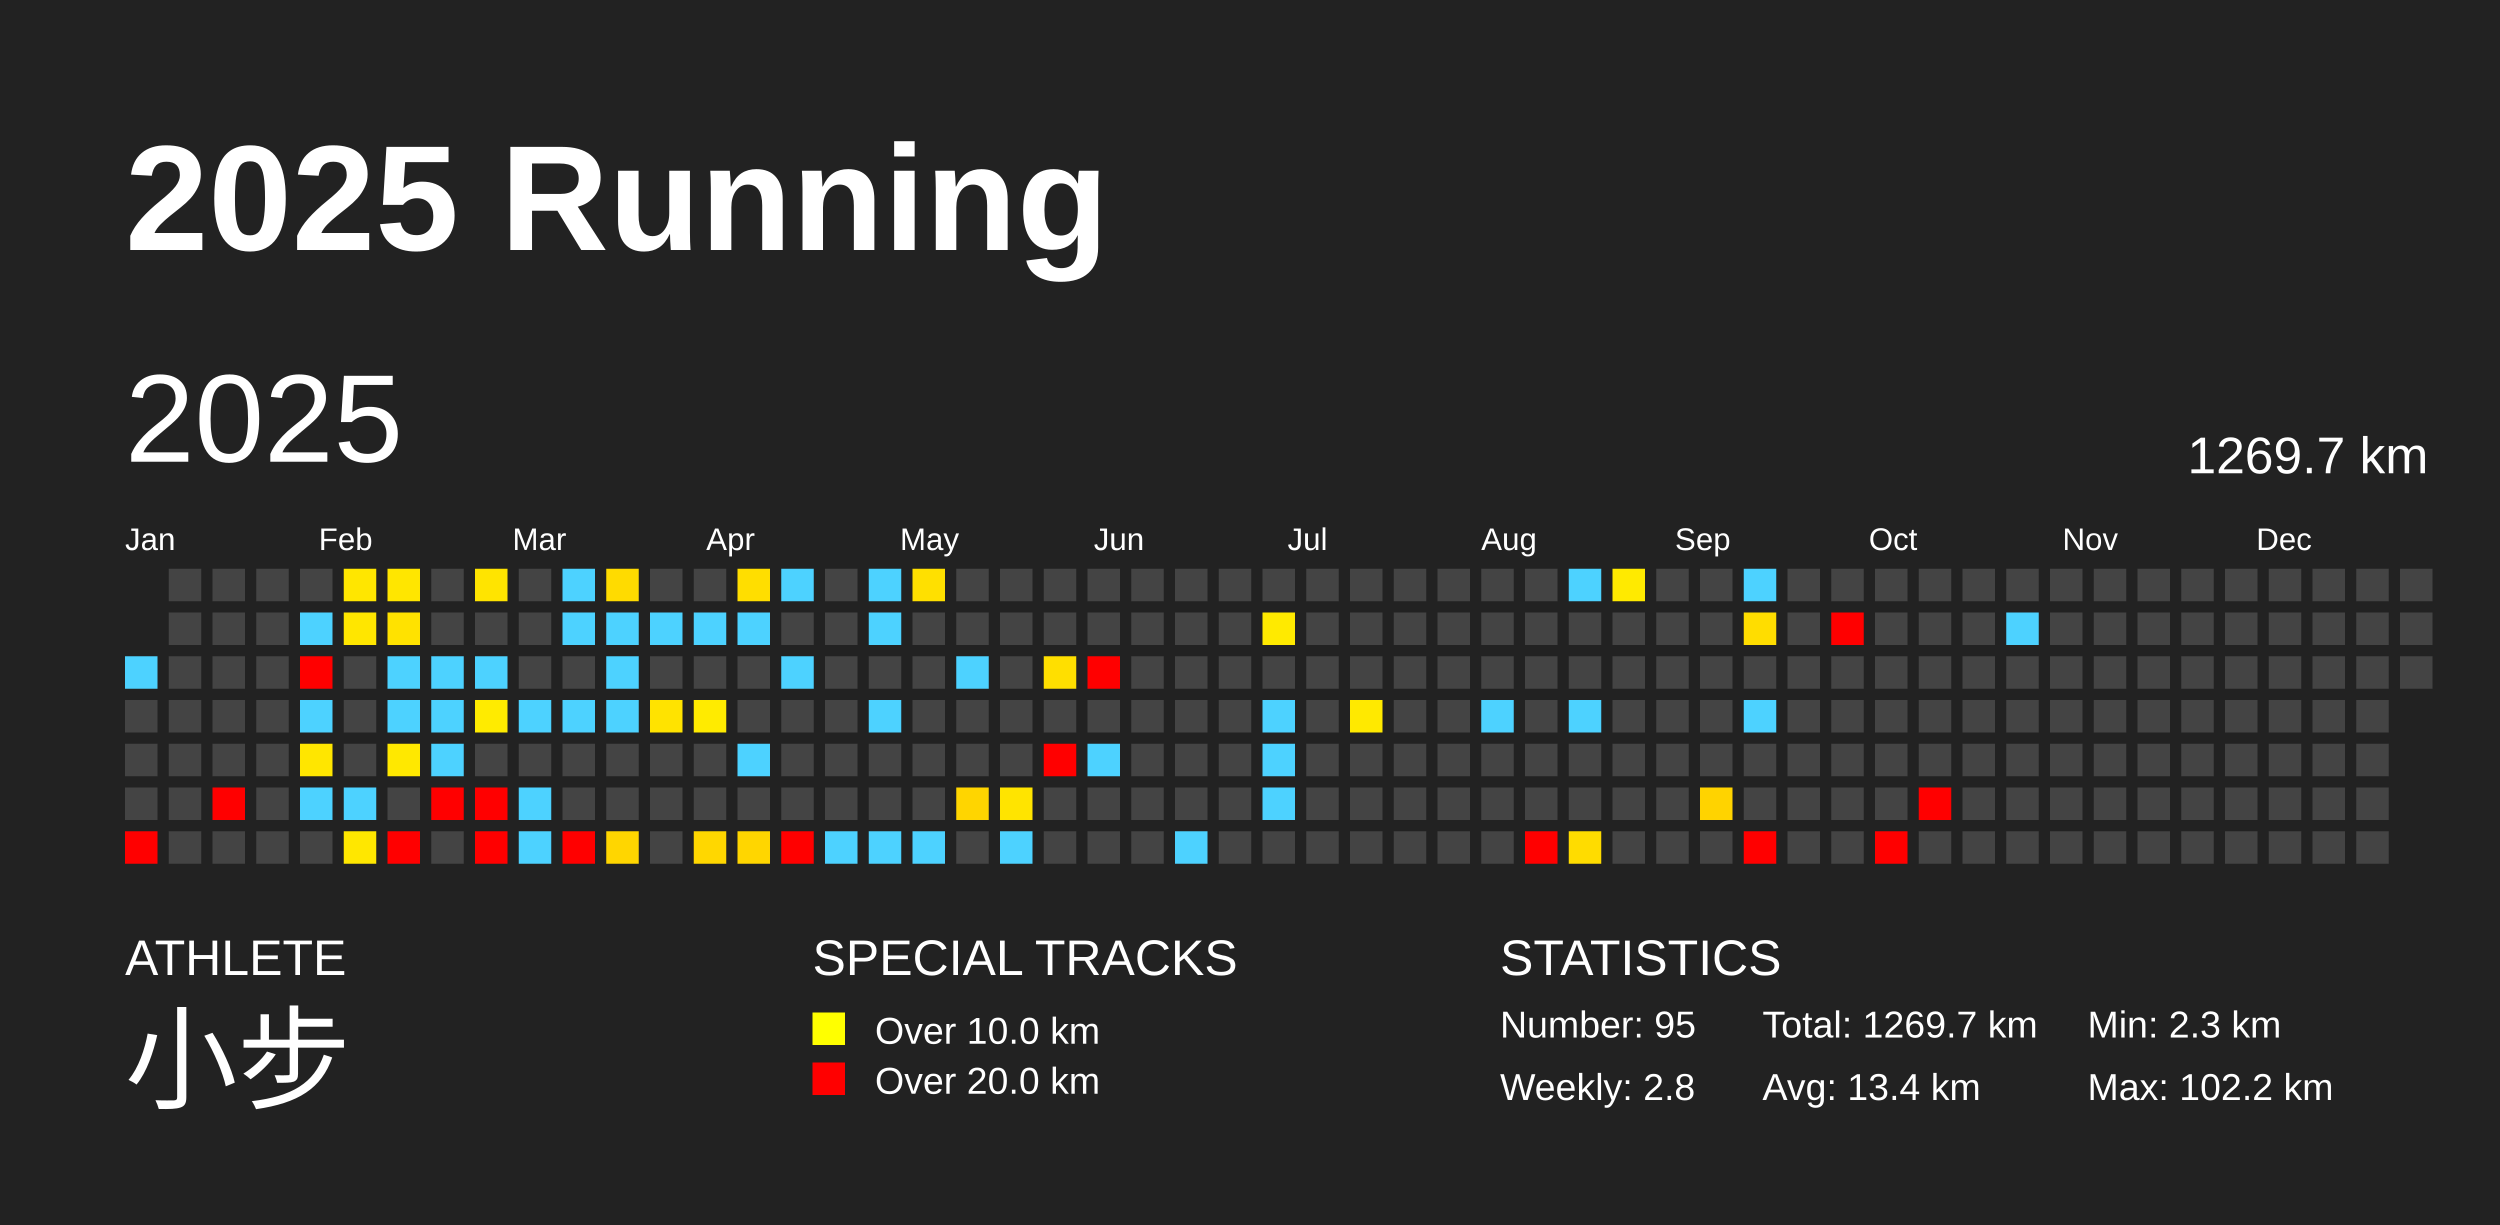
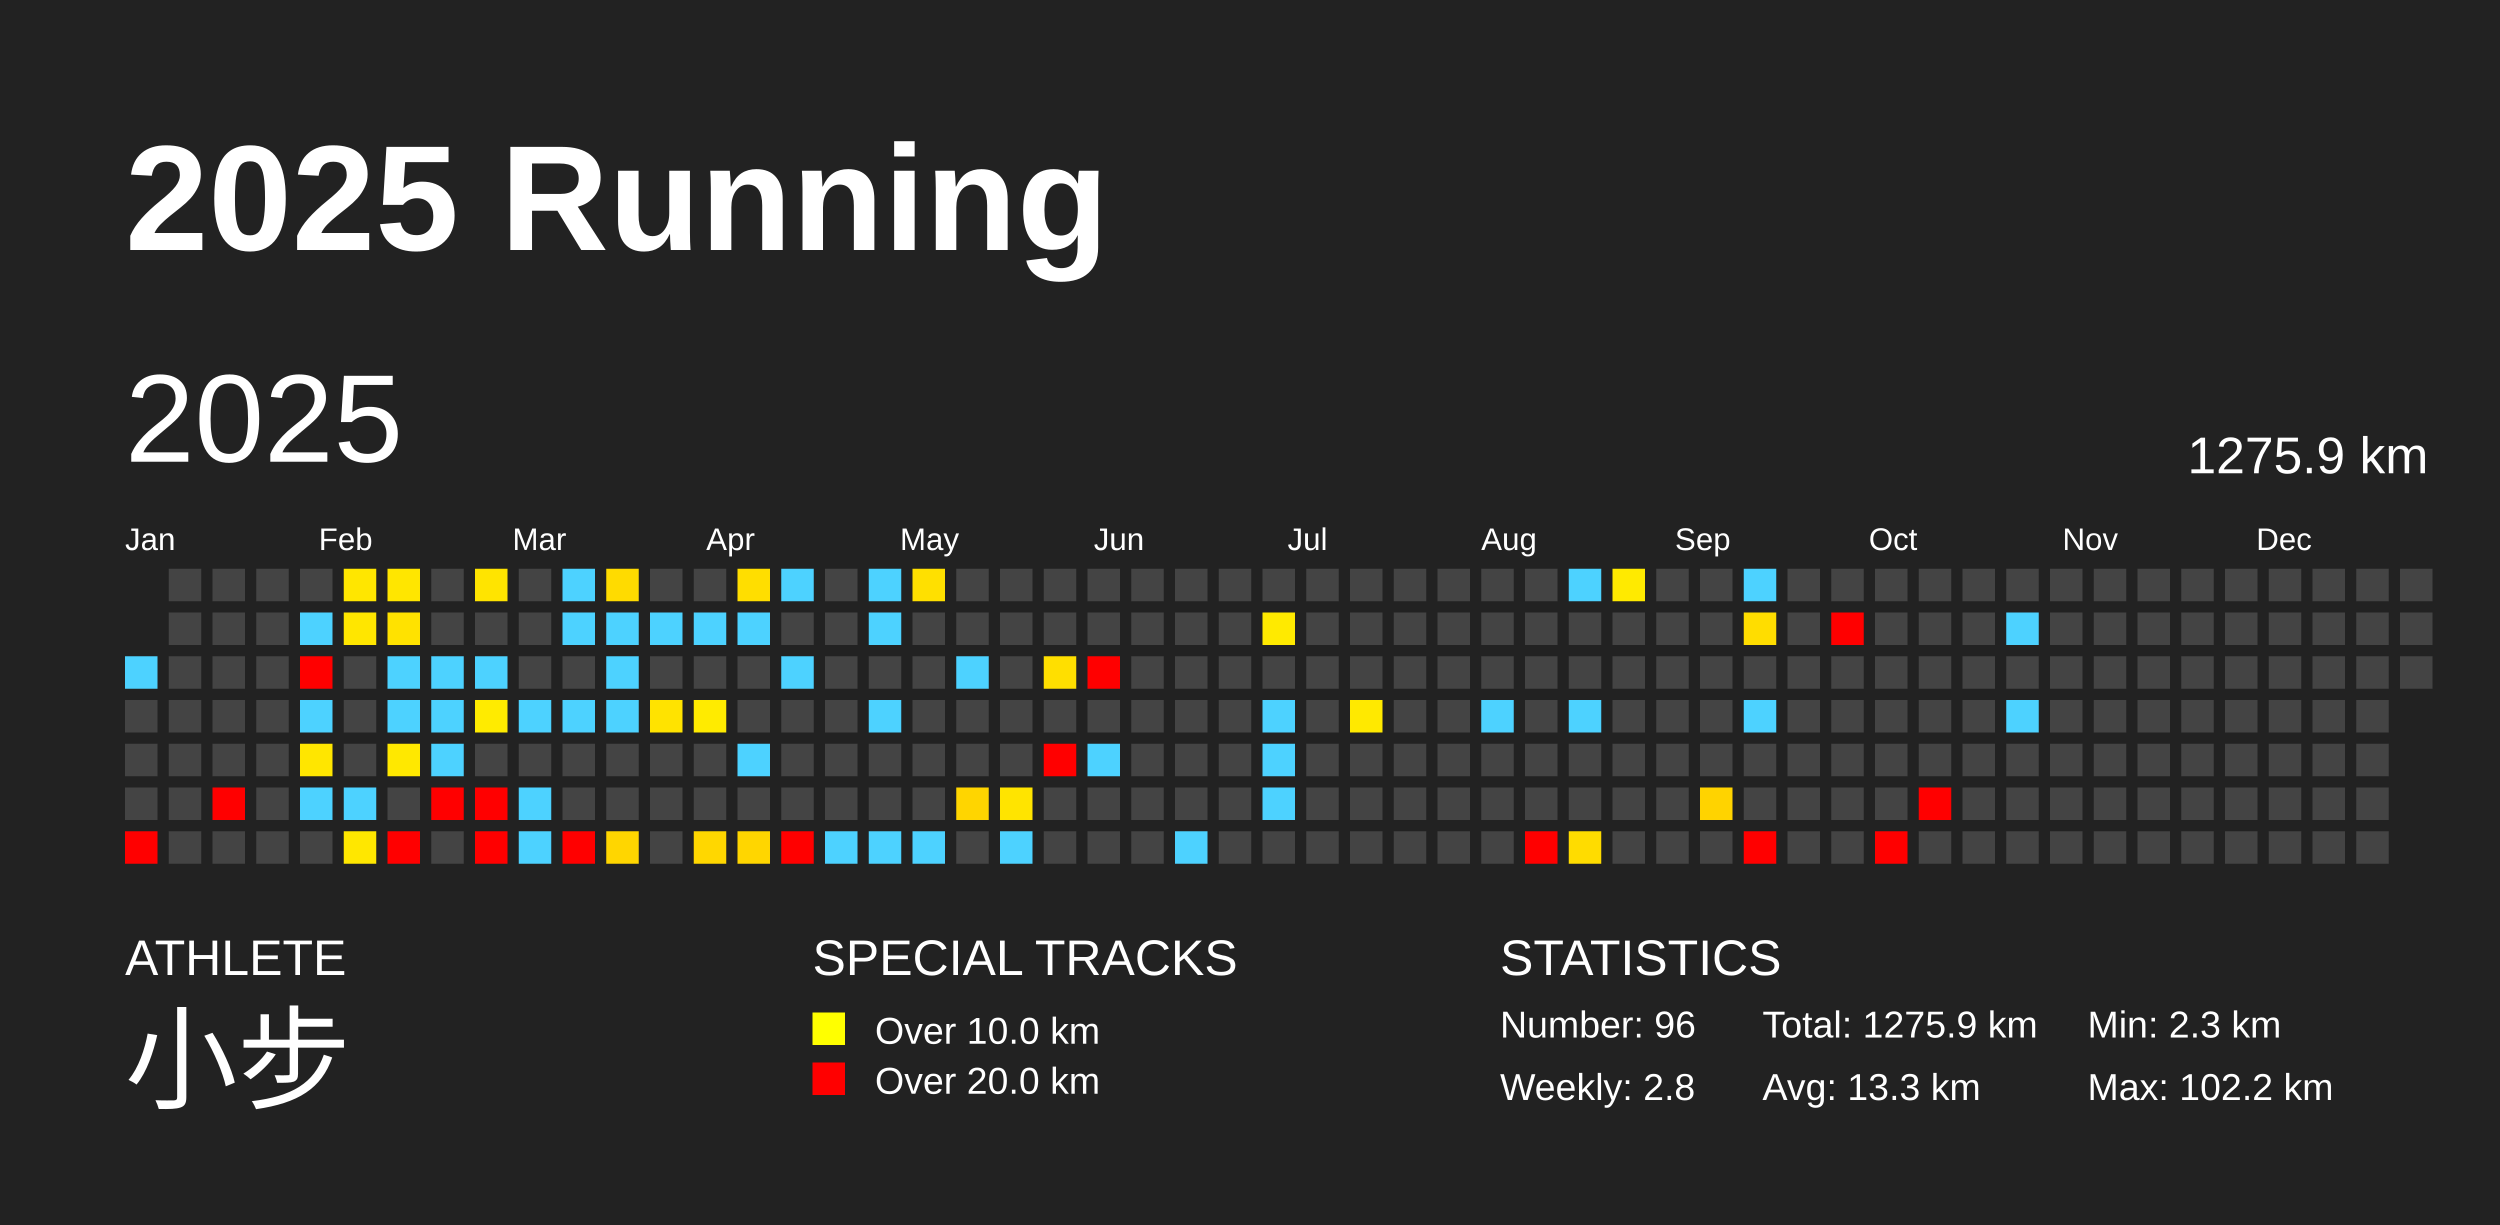
<svg xmlns="http://www.w3.org/2000/svg" baseProfile="full" height="98mm" version="1.1" viewBox="0,0,200,98" width="200mm">
  <defs />
  <rect fill="#222222" height="98" width="200" x="0" y="0" />
  <text fill="#FFFFFF" style="font-size:12px; font-family:Arial; font-weight:bold;" x="10" y="20">2025 Running</text>
  <text fill="#FFFFFF" style="font-size:4px; font-family:Arial" x="10" y="78">ATHLETE</text>
  <text fill="#FFFFFF" style="font-size:9px; font-family:Arial" x="10" y="88">小步</text>
  <text fill="#FFFFFF" style="font-size:4px; font-family:Arial" x="65" y="78">SPECIAL TRACKS</text>
  <rect fill="yellow" height="2.6" width="2.6" x="65" y="81" />
  <text fill="#FFFFFF" style="font-size:3px; font-family:Arial" x="70" y="83.5">Over 10.0 km</text>
  <rect fill="red" height="2.6" width="2.6" x="65" y="85" />
  <text fill="#FFFFFF" style="font-size:3px; font-family:Arial" x="70" y="87.5">Over 20.0 km</text>
  <text fill="#FFFFFF" style="font-size:4px; font-family:Arial" x="120" y="78">STATISTICS</text>
-   <text fill="#FFFFFF" style="font-size:3px; font-family:Arial" x="120" y="83">Number: 95</text>
+   <text fill="#FFFFFF" style="font-size:3px; font-family:Arial" x="120" y="83">Number: 96</text>
  <text fill="#FFFFFF" style="font-size:3px; font-family:Arial" x="120" y="88">Weekly: 2.8</text>
-   <text fill="#FFFFFF" style="font-size:3px; font-family:Arial" x="141" y="83">Total: 1269.7 km</text>
-   <text fill="#FFFFFF" style="font-size:3px; font-family:Arial" x="141" y="88">Avg: 13.4 km</text>
+   <text fill="#FFFFFF" style="font-size:3px; font-family:Arial" x="141" y="83">Total: 1275.9 km</text>
+   <text fill="#FFFFFF" style="font-size:3px; font-family:Arial" x="141" y="88">Avg: 13.3 km</text>
  <text fill="#FFFFFF" style="font-size:3px; font-family:Arial" x="167" y="83">Min: 2.3 km</text>
  <text fill="#FFFFFF" style="font-size:3px; font-family:Arial" x="167" y="88">Max: 102.2 km</text>
  <text dominant-baseline="hanging" fill="#FFFFFF" style="font-size:10.0px; font-family:Arial;" x="10" y="30">2025</text>
-   <text dominant-baseline="hanging" fill="#FFFFFF" style="font-size:4.125px; font-family:Arial;" x="175" y="35">1269.7 km</text>
+   <text dominant-baseline="hanging" fill="#FFFFFF" style="font-size:4.125px; font-family:Arial;" x="175" y="35">1275.9 km</text>
  <text fill="#FFFFFF" style="font-size:2.5px; font-family:Arial" x="10.0" y="44">Jan</text>
  <text fill="#FFFFFF" style="font-size:2.5px; font-family:Arial" x="25.5" y="44">Feb</text>
  <text fill="#FFFFFF" style="font-size:2.5px; font-family:Arial" x="41.0" y="44">Mar</text>
  <text fill="#FFFFFF" style="font-size:2.5px; font-family:Arial" x="56.5" y="44">Apr</text>
  <text fill="#FFFFFF" style="font-size:2.5px; font-family:Arial" x="72.0" y="44">May</text>
  <text fill="#FFFFFF" style="font-size:2.5px; font-family:Arial" x="87.5" y="44">Jun</text>
  <text fill="#FFFFFF" style="font-size:2.5px; font-family:Arial" x="103.0" y="44">Jul</text>
  <text fill="#FFFFFF" style="font-size:2.5px; font-family:Arial" x="118.5" y="44">Aug</text>
  <text fill="#FFFFFF" style="font-size:2.5px; font-family:Arial" x="134.0" y="44">Sep</text>
  <text fill="#FFFFFF" style="font-size:2.5px; font-family:Arial" x="149.5" y="44">Oct</text>
  <text fill="#FFFFFF" style="font-size:2.5px; font-family:Arial" x="165.0" y="44">Nov</text>
  <text fill="#FFFFFF" style="font-size:2.5px; font-family:Arial" x="180.5" y="44">Dec</text>
  <rect fill="#4dd2ff" height="2.6" width="2.6" x="10.0" y="52.5" />
  <rect fill="#444444" height="2.6" width="2.6" x="10.0" y="56.0" />
  <rect fill="#444444" height="2.6" width="2.6" x="10.0" y="59.5" />
  <rect fill="#444444" height="2.6" width="2.6" x="10.0" y="63.0" />
  <rect fill="red" height="2.6" width="2.6" x="10.0" y="66.5" />
  <rect fill="#444444" height="2.6" width="2.6" x="13.5" y="45.5" />
  <rect fill="#444444" height="2.6" width="2.6" x="13.5" y="49.0" />
  <rect fill="#444444" height="2.6" width="2.6" x="13.5" y="52.5" />
  <rect fill="#444444" height="2.6" width="2.6" x="13.5" y="56.0" />
  <rect fill="#444444" height="2.6" width="2.6" x="13.5" y="59.5" />
  <rect fill="#444444" height="2.6" width="2.6" x="13.5" y="63.0" />
  <rect fill="#444444" height="2.6" width="2.6" x="13.5" y="66.5" />
  <rect fill="#444444" height="2.6" width="2.6" x="17.0" y="45.5" />
  <rect fill="#444444" height="2.6" width="2.6" x="17.0" y="49.0" />
  <rect fill="#444444" height="2.6" width="2.6" x="17.0" y="52.5" />
  <rect fill="#444444" height="2.6" width="2.6" x="17.0" y="56.0" />
  <rect fill="#444444" height="2.6" width="2.6" x="17.0" y="59.5" />
  <rect fill="red" height="2.6" width="2.6" x="17.0" y="63.0" />
  <rect fill="#444444" height="2.6" width="2.6" x="17.0" y="66.5" />
  <rect fill="#444444" height="2.6" width="2.6" x="20.5" y="45.5" />
  <rect fill="#444444" height="2.6" width="2.6" x="20.5" y="49.0" />
  <rect fill="#444444" height="2.6" width="2.6" x="20.5" y="52.5" />
  <rect fill="#444444" height="2.6" width="2.6" x="20.5" y="56.0" />
  <rect fill="#444444" height="2.6" width="2.6" x="20.5" y="59.5" />
  <rect fill="#444444" height="2.6" width="2.6" x="20.5" y="63.0" />
  <rect fill="#444444" height="2.6" width="2.6" x="20.5" y="66.5" />
  <rect fill="#444444" height="2.6" width="2.6" x="24.0" y="45.5" />
  <rect fill="#4dd2ff" height="2.6" width="2.6" x="24.0" y="49.0" />
  <rect fill="red" height="2.6" width="2.6" x="24.0" y="52.5" />
  <rect fill="#4dd2ff" height="2.6" width="2.6" x="24.0" y="56.0" />
  <rect fill="#ffe600" height="2.6" width="2.6" x="24.0" y="59.5" />
  <rect fill="#4dd2ff" height="2.6" width="2.6" x="24.0" y="63.0" />
  <rect fill="#444444" height="2.6" width="2.6" x="24.0" y="66.5" />
  <rect fill="#ffe600" height="2.6" width="2.6" x="27.5" y="45.5" />
  <rect fill="#ffe600" height="2.6" width="2.6" x="27.5" y="49.0" />
  <rect fill="#444444" height="2.6" width="2.6" x="27.5" y="52.5" />
  <rect fill="#444444" height="2.6" width="2.6" x="27.5" y="56.0" />
  <rect fill="#444444" height="2.6" width="2.6" x="27.5" y="59.5" />
  <rect fill="#4dd2ff" height="2.6" width="2.6" x="27.5" y="63.0" />
  <rect fill="#ffe700" height="2.6" width="2.6" x="27.5" y="66.5" />
  <rect fill="#ffe600" height="2.6" width="2.6" x="31.0" y="45.5" />
  <rect fill="#ffe200" height="2.6" width="2.6" x="31.0" y="49.0" />
  <rect fill="#4dd2ff" height="2.6" width="2.6" x="31.0" y="52.5" />
  <rect fill="#4dd2ff" height="2.6" width="2.6" x="31.0" y="56.0" />
  <rect fill="#ffe800" height="2.6" width="2.6" x="31.0" y="59.5" />
  <rect fill="#444444" height="2.6" width="2.6" x="31.0" y="63.0" />
  <rect fill="red" height="2.6" width="2.6" x="31.0" y="66.5" />
  <rect fill="#444444" height="2.6" width="2.6" x="34.5" y="45.5" />
  <rect fill="#444444" height="2.6" width="2.6" x="34.5" y="49.0" />
  <rect fill="#4dd2ff" height="2.6" width="2.6" x="34.5" y="52.5" />
  <rect fill="#4dd2ff" height="2.6" width="2.6" x="34.5" y="56.0" />
  <rect fill="#4dd2ff" height="2.6" width="2.6" x="34.5" y="59.5" />
  <rect fill="red" height="2.6" width="2.6" x="34.5" y="63.0" />
  <rect fill="#444444" height="2.6" width="2.6" x="34.5" y="66.5" />
  <rect fill="#ffe400" height="2.6" width="2.6" x="38.0" y="45.5" />
  <rect fill="#444444" height="2.6" width="2.6" x="38.0" y="49.0" />
  <rect fill="#4dd2ff" height="2.6" width="2.6" x="38.0" y="52.5" />
  <rect fill="#ffeb00" height="2.6" width="2.6" x="38.0" y="56.0" />
  <rect fill="#444444" height="2.6" width="2.6" x="38.0" y="59.5" />
  <rect fill="red" height="2.6" width="2.6" x="38.0" y="63.0" />
  <rect fill="red" height="2.6" width="2.6" x="38.0" y="66.5" />
  <rect fill="#444444" height="2.6" width="2.6" x="41.5" y="45.5" />
  <rect fill="#444444" height="2.6" width="2.6" x="41.5" y="49.0" />
  <rect fill="#444444" height="2.6" width="2.6" x="41.5" y="52.5" />
  <rect fill="#4dd2ff" height="2.6" width="2.6" x="41.5" y="56.0" />
  <rect fill="#444444" height="2.6" width="2.6" x="41.5" y="59.5" />
  <rect fill="#4dd2ff" height="2.6" width="2.6" x="41.5" y="63.0" />
  <rect fill="#4dd2ff" height="2.6" width="2.6" x="41.5" y="66.5" />
  <rect fill="#4dd2ff" height="2.6" width="2.6" x="45.0" y="45.5" />
  <rect fill="#4dd2ff" height="2.6" width="2.6" x="45.0" y="49.0" />
  <rect fill="#444444" height="2.6" width="2.6" x="45.0" y="52.5" />
  <rect fill="#4dd2ff" height="2.6" width="2.6" x="45.0" y="56.0" />
  <rect fill="#444444" height="2.6" width="2.6" x="45.0" y="59.5" />
  <rect fill="#444444" height="2.6" width="2.6" x="45.0" y="63.0" />
  <rect fill="red" height="2.6" width="2.6" x="45.0" y="66.5" />
  <rect fill="#ffdb00" height="2.6" width="2.6" x="48.5" y="45.5" />
  <rect fill="#4dd2ff" height="2.6" width="2.6" x="48.5" y="49.0" />
  <rect fill="#4dd2ff" height="2.6" width="2.6" x="48.5" y="52.5" />
  <rect fill="#4dd2ff" height="2.6" width="2.6" x="48.5" y="56.0" />
  <rect fill="#444444" height="2.6" width="2.6" x="48.5" y="59.5" />
  <rect fill="#444444" height="2.6" width="2.6" x="48.5" y="63.0" />
  <rect fill="#ffd600" height="2.6" width="2.6" x="48.5" y="66.5" />
  <rect fill="#444444" height="2.6" width="2.6" x="52.0" y="45.5" />
  <rect fill="#4dd2ff" height="2.6" width="2.6" x="52.0" y="49.0" />
  <rect fill="#444444" height="2.6" width="2.6" x="52.0" y="52.5" />
  <rect fill="#ffe300" height="2.6" width="2.6" x="52.0" y="56.0" />
  <rect fill="#444444" height="2.6" width="2.6" x="52.0" y="59.5" />
  <rect fill="#444444" height="2.6" width="2.6" x="52.0" y="63.0" />
  <rect fill="#444444" height="2.6" width="2.6" x="52.0" y="66.5" />
  <rect fill="#444444" height="2.6" width="2.6" x="55.5" y="45.5" />
  <rect fill="#4dd2ff" height="2.6" width="2.6" x="55.5" y="49.0" />
  <rect fill="#444444" height="2.6" width="2.6" x="55.5" y="52.5" />
  <rect fill="#ffeb00" height="2.6" width="2.6" x="55.5" y="56.0" />
  <rect fill="#444444" height="2.6" width="2.6" x="55.5" y="59.5" />
  <rect fill="#444444" height="2.6" width="2.6" x="55.5" y="63.0" />
  <rect fill="#ffd700" height="2.6" width="2.6" x="55.5" y="66.5" />
  <rect fill="#ffde00" height="2.6" width="2.6" x="59.0" y="45.5" />
  <rect fill="#4dd2ff" height="2.6" width="2.6" x="59.0" y="49.0" />
  <rect fill="#444444" height="2.6" width="2.6" x="59.0" y="52.5" />
  <rect fill="#444444" height="2.6" width="2.6" x="59.0" y="56.0" />
  <rect fill="#4dd2ff" height="2.6" width="2.6" x="59.0" y="59.5" />
  <rect fill="#444444" height="2.6" width="2.6" x="59.0" y="63.0" />
  <rect fill="#ffd600" height="2.6" width="2.6" x="59.0" y="66.5" />
  <rect fill="#4dd2ff" height="2.6" width="2.6" x="62.5" y="45.5" />
  <rect fill="#444444" height="2.6" width="2.6" x="62.5" y="49.0" />
  <rect fill="#4dd2ff" height="2.6" width="2.6" x="62.5" y="52.5" />
  <rect fill="#444444" height="2.6" width="2.6" x="62.5" y="56.0" />
  <rect fill="#444444" height="2.6" width="2.6" x="62.5" y="59.5" />
  <rect fill="#444444" height="2.6" width="2.6" x="62.5" y="63.0" />
  <rect fill="red" height="2.6" width="2.6" x="62.5" y="66.5" />
  <rect fill="#444444" height="2.6" width="2.6" x="66.0" y="45.5" />
  <rect fill="#444444" height="2.6" width="2.6" x="66.0" y="49.0" />
  <rect fill="#444444" height="2.6" width="2.6" x="66.0" y="52.5" />
  <rect fill="#444444" height="2.6" width="2.6" x="66.0" y="56.0" />
  <rect fill="#444444" height="2.6" width="2.6" x="66.0" y="59.5" />
  <rect fill="#444444" height="2.6" width="2.6" x="66.0" y="63.0" />
  <rect fill="#4dd2ff" height="2.6" width="2.6" x="66.0" y="66.5" />
  <rect fill="#4dd2ff" height="2.6" width="2.6" x="69.5" y="45.5" />
  <rect fill="#4dd2ff" height="2.6" width="2.6" x="69.5" y="49.0" />
  <rect fill="#444444" height="2.6" width="2.6" x="69.5" y="52.5" />
  <rect fill="#4dd2ff" height="2.6" width="2.6" x="69.5" y="56.0" />
  <rect fill="#444444" height="2.6" width="2.6" x="69.5" y="59.5" />
  <rect fill="#444444" height="2.6" width="2.6" x="69.5" y="63.0" />
  <rect fill="#4dd2ff" height="2.6" width="2.6" x="69.5" y="66.5" />
  <rect fill="#ffe000" height="2.6" width="2.6" x="73.0" y="45.5" />
  <rect fill="#444444" height="2.6" width="2.6" x="73.0" y="49.0" />
  <rect fill="#444444" height="2.6" width="2.6" x="73.0" y="52.5" />
  <rect fill="#444444" height="2.6" width="2.6" x="73.0" y="56.0" />
  <rect fill="#444444" height="2.6" width="2.6" x="73.0" y="59.5" />
  <rect fill="#444444" height="2.6" width="2.6" x="73.0" y="63.0" />
  <rect fill="#4dd2ff" height="2.6" width="2.6" x="73.0" y="66.5" />
  <rect fill="#444444" height="2.6" width="2.6" x="76.5" y="45.5" />
  <rect fill="#444444" height="2.6" width="2.6" x="76.5" y="49.0" />
  <rect fill="#4dd2ff" height="2.6" width="2.6" x="76.5" y="52.5" />
  <rect fill="#444444" height="2.6" width="2.6" x="76.5" y="56.0" />
  <rect fill="#444444" height="2.6" width="2.6" x="76.5" y="59.5" />
  <rect fill="#ffd500" height="2.6" width="2.6" x="76.5" y="63.0" />
  <rect fill="#444444" height="2.6" width="2.6" x="76.5" y="66.5" />
  <rect fill="#444444" height="2.6" width="2.6" x="80.0" y="45.5" />
  <rect fill="#444444" height="2.6" width="2.6" x="80.0" y="49.0" />
  <rect fill="#444444" height="2.6" width="2.6" x="80.0" y="52.5" />
  <rect fill="#444444" height="2.6" width="2.6" x="80.0" y="56.0" />
  <rect fill="#444444" height="2.6" width="2.6" x="80.0" y="59.5" />
  <rect fill="#ffe400" height="2.6" width="2.6" x="80.0" y="63.0" />
  <rect fill="#4dd2ff" height="2.6" width="2.6" x="80.0" y="66.5" />
  <rect fill="#444444" height="2.6" width="2.6" x="83.5" y="45.5" />
  <rect fill="#444444" height="2.6" width="2.6" x="83.5" y="49.0" />
  <rect fill="#ffdf00" height="2.6" width="2.6" x="83.5" y="52.5" />
  <rect fill="#444444" height="2.6" width="2.6" x="83.5" y="56.0" />
  <rect fill="red" height="2.6" width="2.6" x="83.5" y="59.5" />
  <rect fill="#444444" height="2.6" width="2.6" x="83.5" y="63.0" />
  <rect fill="#444444" height="2.6" width="2.6" x="83.5" y="66.5" />
  <rect fill="#444444" height="2.6" width="2.6" x="87.0" y="45.5" />
  <rect fill="#444444" height="2.6" width="2.6" x="87.0" y="49.0" />
  <rect fill="red" height="2.6" width="2.6" x="87.0" y="52.5" />
  <rect fill="#444444" height="2.6" width="2.6" x="87.0" y="56.0" />
  <rect fill="#4dd2ff" height="2.6" width="2.6" x="87.0" y="59.5" />
  <rect fill="#444444" height="2.6" width="2.6" x="87.0" y="63.0" />
  <rect fill="#444444" height="2.6" width="2.6" x="87.0" y="66.5" />
  <rect fill="#444444" height="2.6" width="2.6" x="90.5" y="45.5" />
  <rect fill="#444444" height="2.6" width="2.6" x="90.5" y="49.0" />
  <rect fill="#444444" height="2.6" width="2.6" x="90.5" y="52.5" />
  <rect fill="#444444" height="2.6" width="2.6" x="90.5" y="56.0" />
  <rect fill="#444444" height="2.6" width="2.6" x="90.5" y="59.5" />
  <rect fill="#444444" height="2.6" width="2.6" x="90.5" y="63.0" />
  <rect fill="#444444" height="2.6" width="2.6" x="90.5" y="66.5" />
  <rect fill="#444444" height="2.6" width="2.6" x="94.0" y="45.5" />
  <rect fill="#444444" height="2.6" width="2.6" x="94.0" y="49.0" />
  <rect fill="#444444" height="2.6" width="2.6" x="94.0" y="52.5" />
  <rect fill="#444444" height="2.6" width="2.6" x="94.0" y="56.0" />
  <rect fill="#444444" height="2.6" width="2.6" x="94.0" y="59.5" />
  <rect fill="#444444" height="2.6" width="2.6" x="94.0" y="63.0" />
  <rect fill="#4dd2ff" height="2.6" width="2.6" x="94.0" y="66.5" />
  <rect fill="#444444" height="2.6" width="2.6" x="97.5" y="45.5" />
  <rect fill="#444444" height="2.6" width="2.6" x="97.5" y="49.0" />
  <rect fill="#444444" height="2.6" width="2.6" x="97.5" y="52.5" />
  <rect fill="#444444" height="2.6" width="2.6" x="97.5" y="56.0" />
  <rect fill="#444444" height="2.6" width="2.6" x="97.5" y="59.5" />
  <rect fill="#444444" height="2.6" width="2.6" x="97.5" y="63.0" />
  <rect fill="#444444" height="2.6" width="2.6" x="97.5" y="66.5" />
  <rect fill="#444444" height="2.6" width="2.6" x="101.0" y="45.5" />
  <rect fill="#ffea00" height="2.6" width="2.6" x="101.0" y="49.0" />
  <rect fill="#444444" height="2.6" width="2.6" x="101.0" y="52.5" />
  <rect fill="#4dd2ff" height="2.6" width="2.6" x="101.0" y="56.0" />
  <rect fill="#4dd2ff" height="2.6" width="2.6" x="101.0" y="59.5" />
  <rect fill="#4dd2ff" height="2.6" width="2.6" x="101.0" y="63.0" />
  <rect fill="#444444" height="2.6" width="2.6" x="101.0" y="66.5" />
  <rect fill="#444444" height="2.6" width="2.6" x="104.5" y="45.5" />
  <rect fill="#444444" height="2.6" width="2.6" x="104.5" y="49.0" />
  <rect fill="#444444" height="2.6" width="2.6" x="104.5" y="52.5" />
  <rect fill="#444444" height="2.6" width="2.6" x="104.5" y="56.0" />
  <rect fill="#444444" height="2.6" width="2.6" x="104.5" y="59.5" />
  <rect fill="#444444" height="2.6" width="2.6" x="104.5" y="63.0" />
  <rect fill="#444444" height="2.6" width="2.6" x="104.5" y="66.5" />
  <rect fill="#444444" height="2.6" width="2.6" x="108.0" y="45.5" />
  <rect fill="#444444" height="2.6" width="2.6" x="108.0" y="49.0" />
  <rect fill="#444444" height="2.6" width="2.6" x="108.0" y="52.5" />
  <rect fill="#ffe900" height="2.6" width="2.6" x="108.0" y="56.0" />
  <rect fill="#444444" height="2.6" width="2.6" x="108.0" y="59.5" />
  <rect fill="#444444" height="2.6" width="2.6" x="108.0" y="63.0" />
  <rect fill="#444444" height="2.6" width="2.6" x="108.0" y="66.5" />
  <rect fill="#444444" height="2.6" width="2.6" x="111.5" y="45.5" />
  <rect fill="#444444" height="2.6" width="2.6" x="111.5" y="49.0" />
  <rect fill="#444444" height="2.6" width="2.6" x="111.5" y="52.5" />
  <rect fill="#444444" height="2.6" width="2.6" x="111.5" y="56.0" />
  <rect fill="#444444" height="2.6" width="2.6" x="111.5" y="59.5" />
  <rect fill="#444444" height="2.6" width="2.6" x="111.5" y="63.0" />
  <rect fill="#444444" height="2.6" width="2.6" x="111.5" y="66.5" />
  <rect fill="#444444" height="2.6" width="2.6" x="115.0" y="45.5" />
  <rect fill="#444444" height="2.6" width="2.6" x="115.0" y="49.0" />
  <rect fill="#444444" height="2.6" width="2.6" x="115.0" y="52.5" />
  <rect fill="#444444" height="2.6" width="2.6" x="115.0" y="56.0" />
  <rect fill="#444444" height="2.6" width="2.6" x="115.0" y="59.5" />
  <rect fill="#444444" height="2.6" width="2.6" x="115.0" y="63.0" />
  <rect fill="#444444" height="2.6" width="2.6" x="115.0" y="66.5" />
  <rect fill="#444444" height="2.6" width="2.6" x="118.5" y="45.5" />
  <rect fill="#444444" height="2.6" width="2.6" x="118.5" y="49.0" />
  <rect fill="#444444" height="2.6" width="2.6" x="118.5" y="52.5" />
  <rect fill="#4dd2ff" height="2.6" width="2.6" x="118.5" y="56.0" />
  <rect fill="#444444" height="2.6" width="2.6" x="118.5" y="59.5" />
  <rect fill="#444444" height="2.6" width="2.6" x="118.5" y="63.0" />
  <rect fill="#444444" height="2.6" width="2.6" x="118.5" y="66.5" />
  <rect fill="#444444" height="2.6" width="2.6" x="122.0" y="45.5" />
  <rect fill="#444444" height="2.6" width="2.6" x="122.0" y="49.0" />
  <rect fill="#444444" height="2.6" width="2.6" x="122.0" y="52.5" />
  <rect fill="#444444" height="2.6" width="2.6" x="122.0" y="56.0" />
  <rect fill="#444444" height="2.6" width="2.6" x="122.0" y="59.5" />
  <rect fill="#444444" height="2.6" width="2.6" x="122.0" y="63.0" />
  <rect fill="red" height="2.6" width="2.6" x="122.0" y="66.5" />
  <rect fill="#4dd2ff" height="2.6" width="2.6" x="125.5" y="45.5" />
  <rect fill="#444444" height="2.6" width="2.6" x="125.5" y="49.0" />
  <rect fill="#444444" height="2.6" width="2.6" x="125.5" y="52.5" />
  <rect fill="#4dd2ff" height="2.6" width="2.6" x="125.5" y="56.0" />
  <rect fill="#444444" height="2.6" width="2.6" x="125.5" y="59.5" />
  <rect fill="#444444" height="2.6" width="2.6" x="125.5" y="63.0" />
  <rect fill="#ffdc00" height="2.6" width="2.6" x="125.5" y="66.5" />
  <rect fill="#ffea00" height="2.6" width="2.6" x="129.0" y="45.5" />
  <rect fill="#444444" height="2.6" width="2.6" x="129.0" y="49.0" />
  <rect fill="#444444" height="2.6" width="2.6" x="129.0" y="52.5" />
  <rect fill="#444444" height="2.6" width="2.6" x="129.0" y="56.0" />
  <rect fill="#444444" height="2.6" width="2.6" x="129.0" y="59.5" />
  <rect fill="#444444" height="2.6" width="2.6" x="129.0" y="63.0" />
  <rect fill="#444444" height="2.6" width="2.6" x="129.0" y="66.5" />
  <rect fill="#444444" height="2.6" width="2.6" x="132.5" y="45.5" />
  <rect fill="#444444" height="2.6" width="2.6" x="132.5" y="49.0" />
  <rect fill="#444444" height="2.6" width="2.6" x="132.5" y="52.5" />
  <rect fill="#444444" height="2.6" width="2.6" x="132.5" y="56.0" />
  <rect fill="#444444" height="2.6" width="2.6" x="132.5" y="59.5" />
  <rect fill="#444444" height="2.6" width="2.6" x="132.5" y="63.0" />
  <rect fill="#444444" height="2.6" width="2.6" x="132.5" y="66.5" />
  <rect fill="#444444" height="2.6" width="2.6" x="136.0" y="45.5" />
  <rect fill="#444444" height="2.6" width="2.6" x="136.0" y="49.0" />
  <rect fill="#444444" height="2.6" width="2.6" x="136.0" y="52.5" />
  <rect fill="#444444" height="2.6" width="2.6" x="136.0" y="56.0" />
  <rect fill="#444444" height="2.6" width="2.6" x="136.0" y="59.5" />
  <rect fill="#ffd300" height="2.6" width="2.6" x="136.0" y="63.0" />
  <rect fill="#444444" height="2.6" width="2.6" x="136.0" y="66.5" />
  <rect fill="#4dd2ff" height="2.6" width="2.6" x="139.5" y="45.5" />
  <rect fill="#ffdd00" height="2.6" width="2.6" x="139.5" y="49.0" />
  <rect fill="#444444" height="2.6" width="2.6" x="139.5" y="52.5" />
  <rect fill="#4dd2ff" height="2.6" width="2.6" x="139.5" y="56.0" />
  <rect fill="#444444" height="2.6" width="2.6" x="139.5" y="59.5" />
  <rect fill="#444444" height="2.6" width="2.6" x="139.5" y="63.0" />
  <rect fill="red" height="2.6" width="2.6" x="139.5" y="66.5" />
  <rect fill="#444444" height="2.6" width="2.6" x="143.0" y="45.5" />
  <rect fill="#444444" height="2.6" width="2.6" x="143.0" y="49.0" />
  <rect fill="#444444" height="2.6" width="2.6" x="143.0" y="52.5" />
  <rect fill="#444444" height="2.6" width="2.6" x="143.0" y="56.0" />
  <rect fill="#444444" height="2.6" width="2.6" x="143.0" y="59.5" />
  <rect fill="#444444" height="2.6" width="2.6" x="143.0" y="63.0" />
  <rect fill="#444444" height="2.6" width="2.6" x="143.0" y="66.5" />
  <rect fill="#444444" height="2.6" width="2.6" x="146.5" y="45.5" />
  <rect fill="red" height="2.6" width="2.6" x="146.5" y="49.0" />
  <rect fill="#444444" height="2.6" width="2.6" x="146.5" y="52.5" />
  <rect fill="#444444" height="2.6" width="2.6" x="146.5" y="56.0" />
  <rect fill="#444444" height="2.6" width="2.6" x="146.5" y="59.5" />
  <rect fill="#444444" height="2.6" width="2.6" x="146.5" y="63.0" />
  <rect fill="#444444" height="2.6" width="2.6" x="146.5" y="66.5" />
  <rect fill="#444444" height="2.6" width="2.6" x="150.0" y="45.5" />
  <rect fill="#444444" height="2.6" width="2.6" x="150.0" y="49.0" />
  <rect fill="#444444" height="2.6" width="2.6" x="150.0" y="52.5" />
  <rect fill="#444444" height="2.6" width="2.6" x="150.0" y="56.0" />
  <rect fill="#444444" height="2.6" width="2.6" x="150.0" y="59.5" />
  <rect fill="#444444" height="2.6" width="2.6" x="150.0" y="63.0" />
  <rect fill="red" height="2.6" width="2.6" x="150.0" y="66.5" />
  <rect fill="#444444" height="2.6" width="2.6" x="153.5" y="45.5" />
  <rect fill="#444444" height="2.6" width="2.6" x="153.5" y="49.0" />
  <rect fill="#444444" height="2.6" width="2.6" x="153.5" y="52.5" />
  <rect fill="#444444" height="2.6" width="2.6" x="153.5" y="56.0" />
  <rect fill="#444444" height="2.6" width="2.6" x="153.5" y="59.5" />
  <rect fill="red" height="2.6" width="2.6" x="153.5" y="63.0" />
  <rect fill="#444444" height="2.6" width="2.6" x="153.5" y="66.5" />
  <rect fill="#444444" height="2.6" width="2.6" x="157.0" y="45.5" />
  <rect fill="#444444" height="2.6" width="2.6" x="157.0" y="49.0" />
  <rect fill="#444444" height="2.6" width="2.6" x="157.0" y="52.5" />
  <rect fill="#444444" height="2.6" width="2.6" x="157.0" y="56.0" />
  <rect fill="#444444" height="2.6" width="2.6" x="157.0" y="59.5" />
  <rect fill="#444444" height="2.6" width="2.6" x="157.0" y="63.0" />
  <rect fill="#444444" height="2.6" width="2.6" x="157.0" y="66.5" />
  <rect fill="#444444" height="2.6" width="2.6" x="160.5" y="45.5" />
  <rect fill="#4dd2ff" height="2.6" width="2.6" x="160.5" y="49.0" />
  <rect fill="#444444" height="2.6" width="2.6" x="160.5" y="52.5" />
-   <rect fill="#444444" height="2.6" width="2.6" x="160.5" y="56.0" />
+   <rect fill="#4dd2ff" height="2.6" width="2.6" x="160.5" y="56.0" />
  <rect fill="#444444" height="2.6" width="2.6" x="160.5" y="59.5" />
  <rect fill="#444444" height="2.6" width="2.6" x="160.5" y="63.0" />
  <rect fill="#444444" height="2.6" width="2.6" x="160.5" y="66.5" />
  <rect fill="#444444" height="2.6" width="2.6" x="164.0" y="45.5" />
  <rect fill="#444444" height="2.6" width="2.6" x="164.0" y="49.0" />
  <rect fill="#444444" height="2.6" width="2.6" x="164.0" y="52.5" />
  <rect fill="#444444" height="2.6" width="2.6" x="164.0" y="56.0" />
  <rect fill="#444444" height="2.6" width="2.6" x="164.0" y="59.5" />
  <rect fill="#444444" height="2.6" width="2.6" x="164.0" y="63.0" />
  <rect fill="#444444" height="2.6" width="2.6" x="164.0" y="66.5" />
  <rect fill="#444444" height="2.6" width="2.6" x="167.5" y="45.5" />
  <rect fill="#444444" height="2.6" width="2.6" x="167.5" y="49.0" />
  <rect fill="#444444" height="2.6" width="2.6" x="167.5" y="52.5" />
  <rect fill="#444444" height="2.6" width="2.6" x="167.5" y="56.0" />
  <rect fill="#444444" height="2.6" width="2.6" x="167.5" y="59.5" />
  <rect fill="#444444" height="2.6" width="2.6" x="167.5" y="63.0" />
  <rect fill="#444444" height="2.6" width="2.6" x="167.5" y="66.5" />
  <rect fill="#444444" height="2.6" width="2.6" x="171.0" y="45.5" />
  <rect fill="#444444" height="2.6" width="2.6" x="171.0" y="49.0" />
  <rect fill="#444444" height="2.6" width="2.6" x="171.0" y="52.5" />
  <rect fill="#444444" height="2.6" width="2.6" x="171.0" y="56.0" />
  <rect fill="#444444" height="2.6" width="2.6" x="171.0" y="59.5" />
  <rect fill="#444444" height="2.6" width="2.6" x="171.0" y="63.0" />
  <rect fill="#444444" height="2.6" width="2.6" x="171.0" y="66.5" />
  <rect fill="#444444" height="2.6" width="2.6" x="174.5" y="45.5" />
  <rect fill="#444444" height="2.6" width="2.6" x="174.5" y="49.0" />
  <rect fill="#444444" height="2.6" width="2.6" x="174.5" y="52.5" />
  <rect fill="#444444" height="2.6" width="2.6" x="174.5" y="56.0" />
  <rect fill="#444444" height="2.6" width="2.6" x="174.5" y="59.5" />
  <rect fill="#444444" height="2.6" width="2.6" x="174.5" y="63.0" />
  <rect fill="#444444" height="2.6" width="2.6" x="174.5" y="66.5" />
  <rect fill="#444444" height="2.6" width="2.6" x="178.0" y="45.5" />
  <rect fill="#444444" height="2.6" width="2.6" x="178.0" y="49.0" />
  <rect fill="#444444" height="2.6" width="2.6" x="178.0" y="52.5" />
  <rect fill="#444444" height="2.6" width="2.6" x="178.0" y="56.0" />
  <rect fill="#444444" height="2.6" width="2.6" x="178.0" y="59.5" />
  <rect fill="#444444" height="2.6" width="2.6" x="178.0" y="63.0" />
  <rect fill="#444444" height="2.6" width="2.6" x="178.0" y="66.5" />
  <rect fill="#444444" height="2.6" width="2.6" x="181.5" y="45.5" />
  <rect fill="#444444" height="2.6" width="2.6" x="181.5" y="49.0" />
  <rect fill="#444444" height="2.6" width="2.6" x="181.5" y="52.5" />
  <rect fill="#444444" height="2.6" width="2.6" x="181.5" y="56.0" />
  <rect fill="#444444" height="2.6" width="2.6" x="181.5" y="59.5" />
  <rect fill="#444444" height="2.6" width="2.6" x="181.5" y="63.0" />
  <rect fill="#444444" height="2.6" width="2.6" x="181.5" y="66.5" />
  <rect fill="#444444" height="2.6" width="2.6" x="185.0" y="45.5" />
  <rect fill="#444444" height="2.6" width="2.6" x="185.0" y="49.0" />
  <rect fill="#444444" height="2.6" width="2.6" x="185.0" y="52.5" />
  <rect fill="#444444" height="2.6" width="2.6" x="185.0" y="56.0" />
  <rect fill="#444444" height="2.6" width="2.6" x="185.0" y="59.5" />
  <rect fill="#444444" height="2.6" width="2.6" x="185.0" y="63.0" />
  <rect fill="#444444" height="2.6" width="2.6" x="185.0" y="66.5" />
  <rect fill="#444444" height="2.6" width="2.6" x="188.5" y="45.5" />
  <rect fill="#444444" height="2.6" width="2.6" x="188.5" y="49.0" />
  <rect fill="#444444" height="2.6" width="2.6" x="188.5" y="52.5" />
  <rect fill="#444444" height="2.6" width="2.6" x="188.5" y="56.0" />
  <rect fill="#444444" height="2.6" width="2.6" x="188.5" y="59.5" />
  <rect fill="#444444" height="2.6" width="2.6" x="188.5" y="63.0" />
  <rect fill="#444444" height="2.6" width="2.6" x="188.5" y="66.5" />
  <rect fill="#444444" height="2.6" width="2.6" x="192.0" y="45.5" />
  <rect fill="#444444" height="2.6" width="2.6" x="192.0" y="49.0" />
  <rect fill="#444444" height="2.6" width="2.6" x="192.0" y="52.5" />
</svg>
